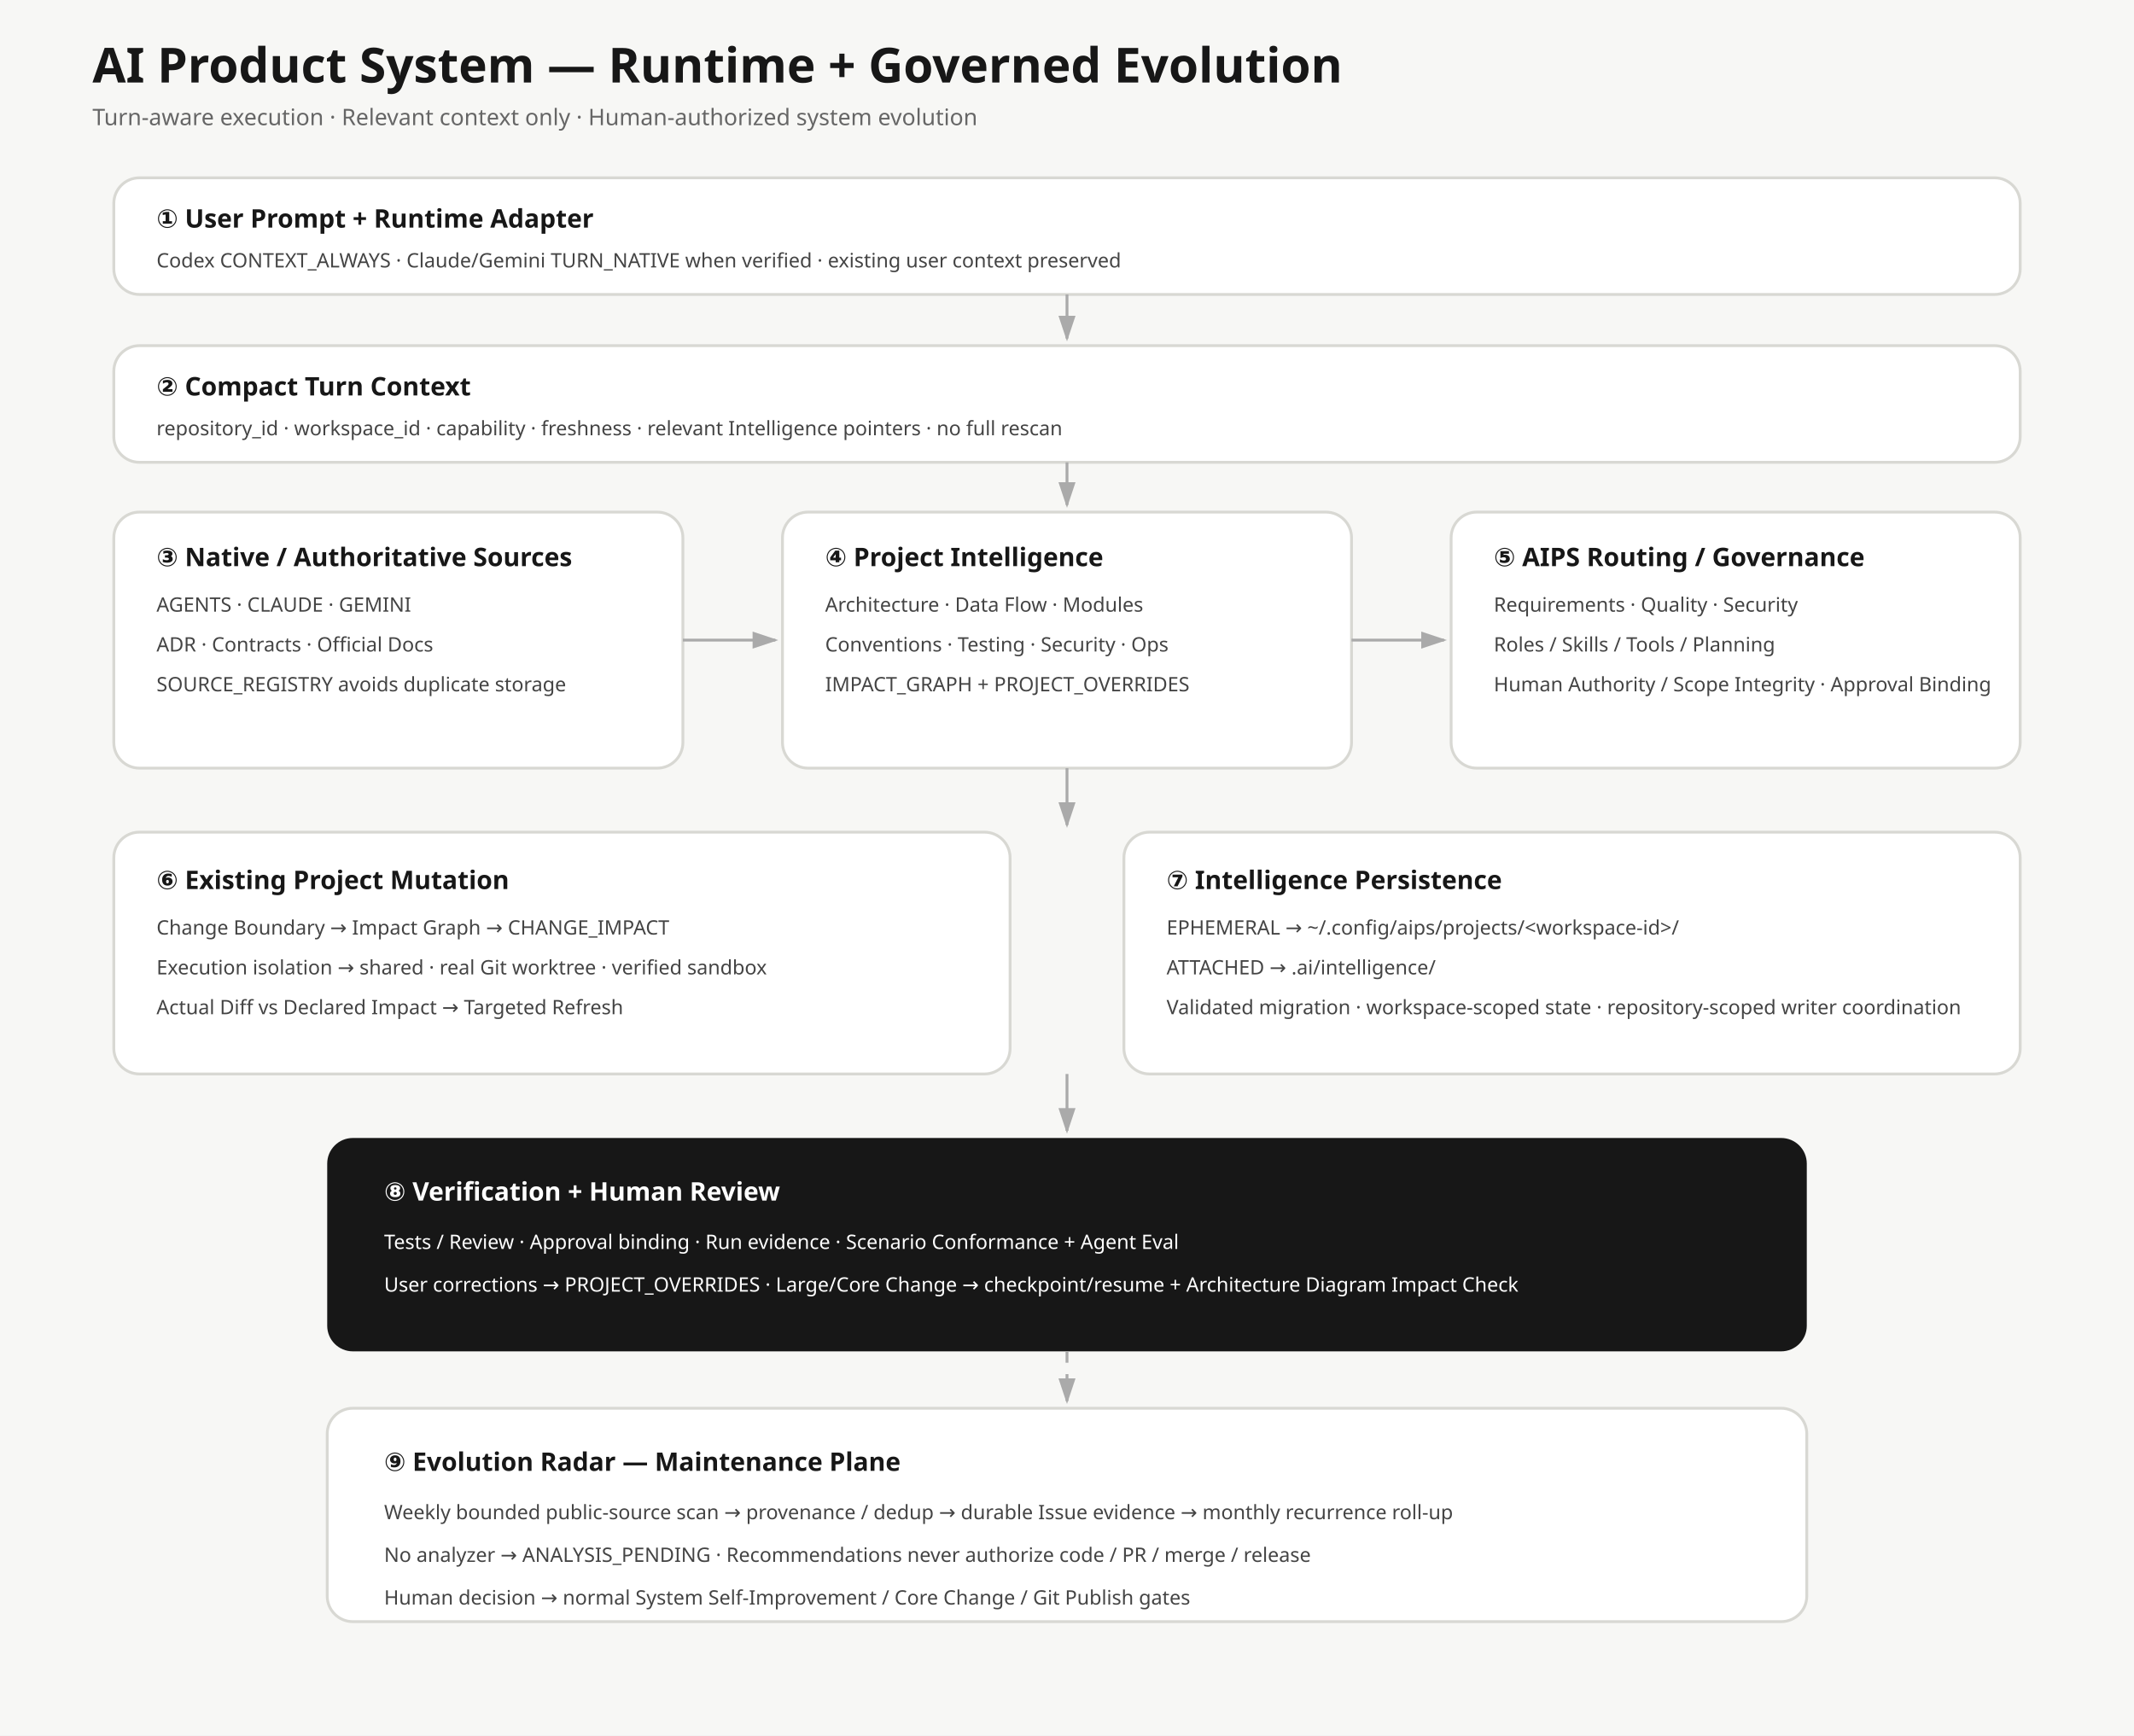
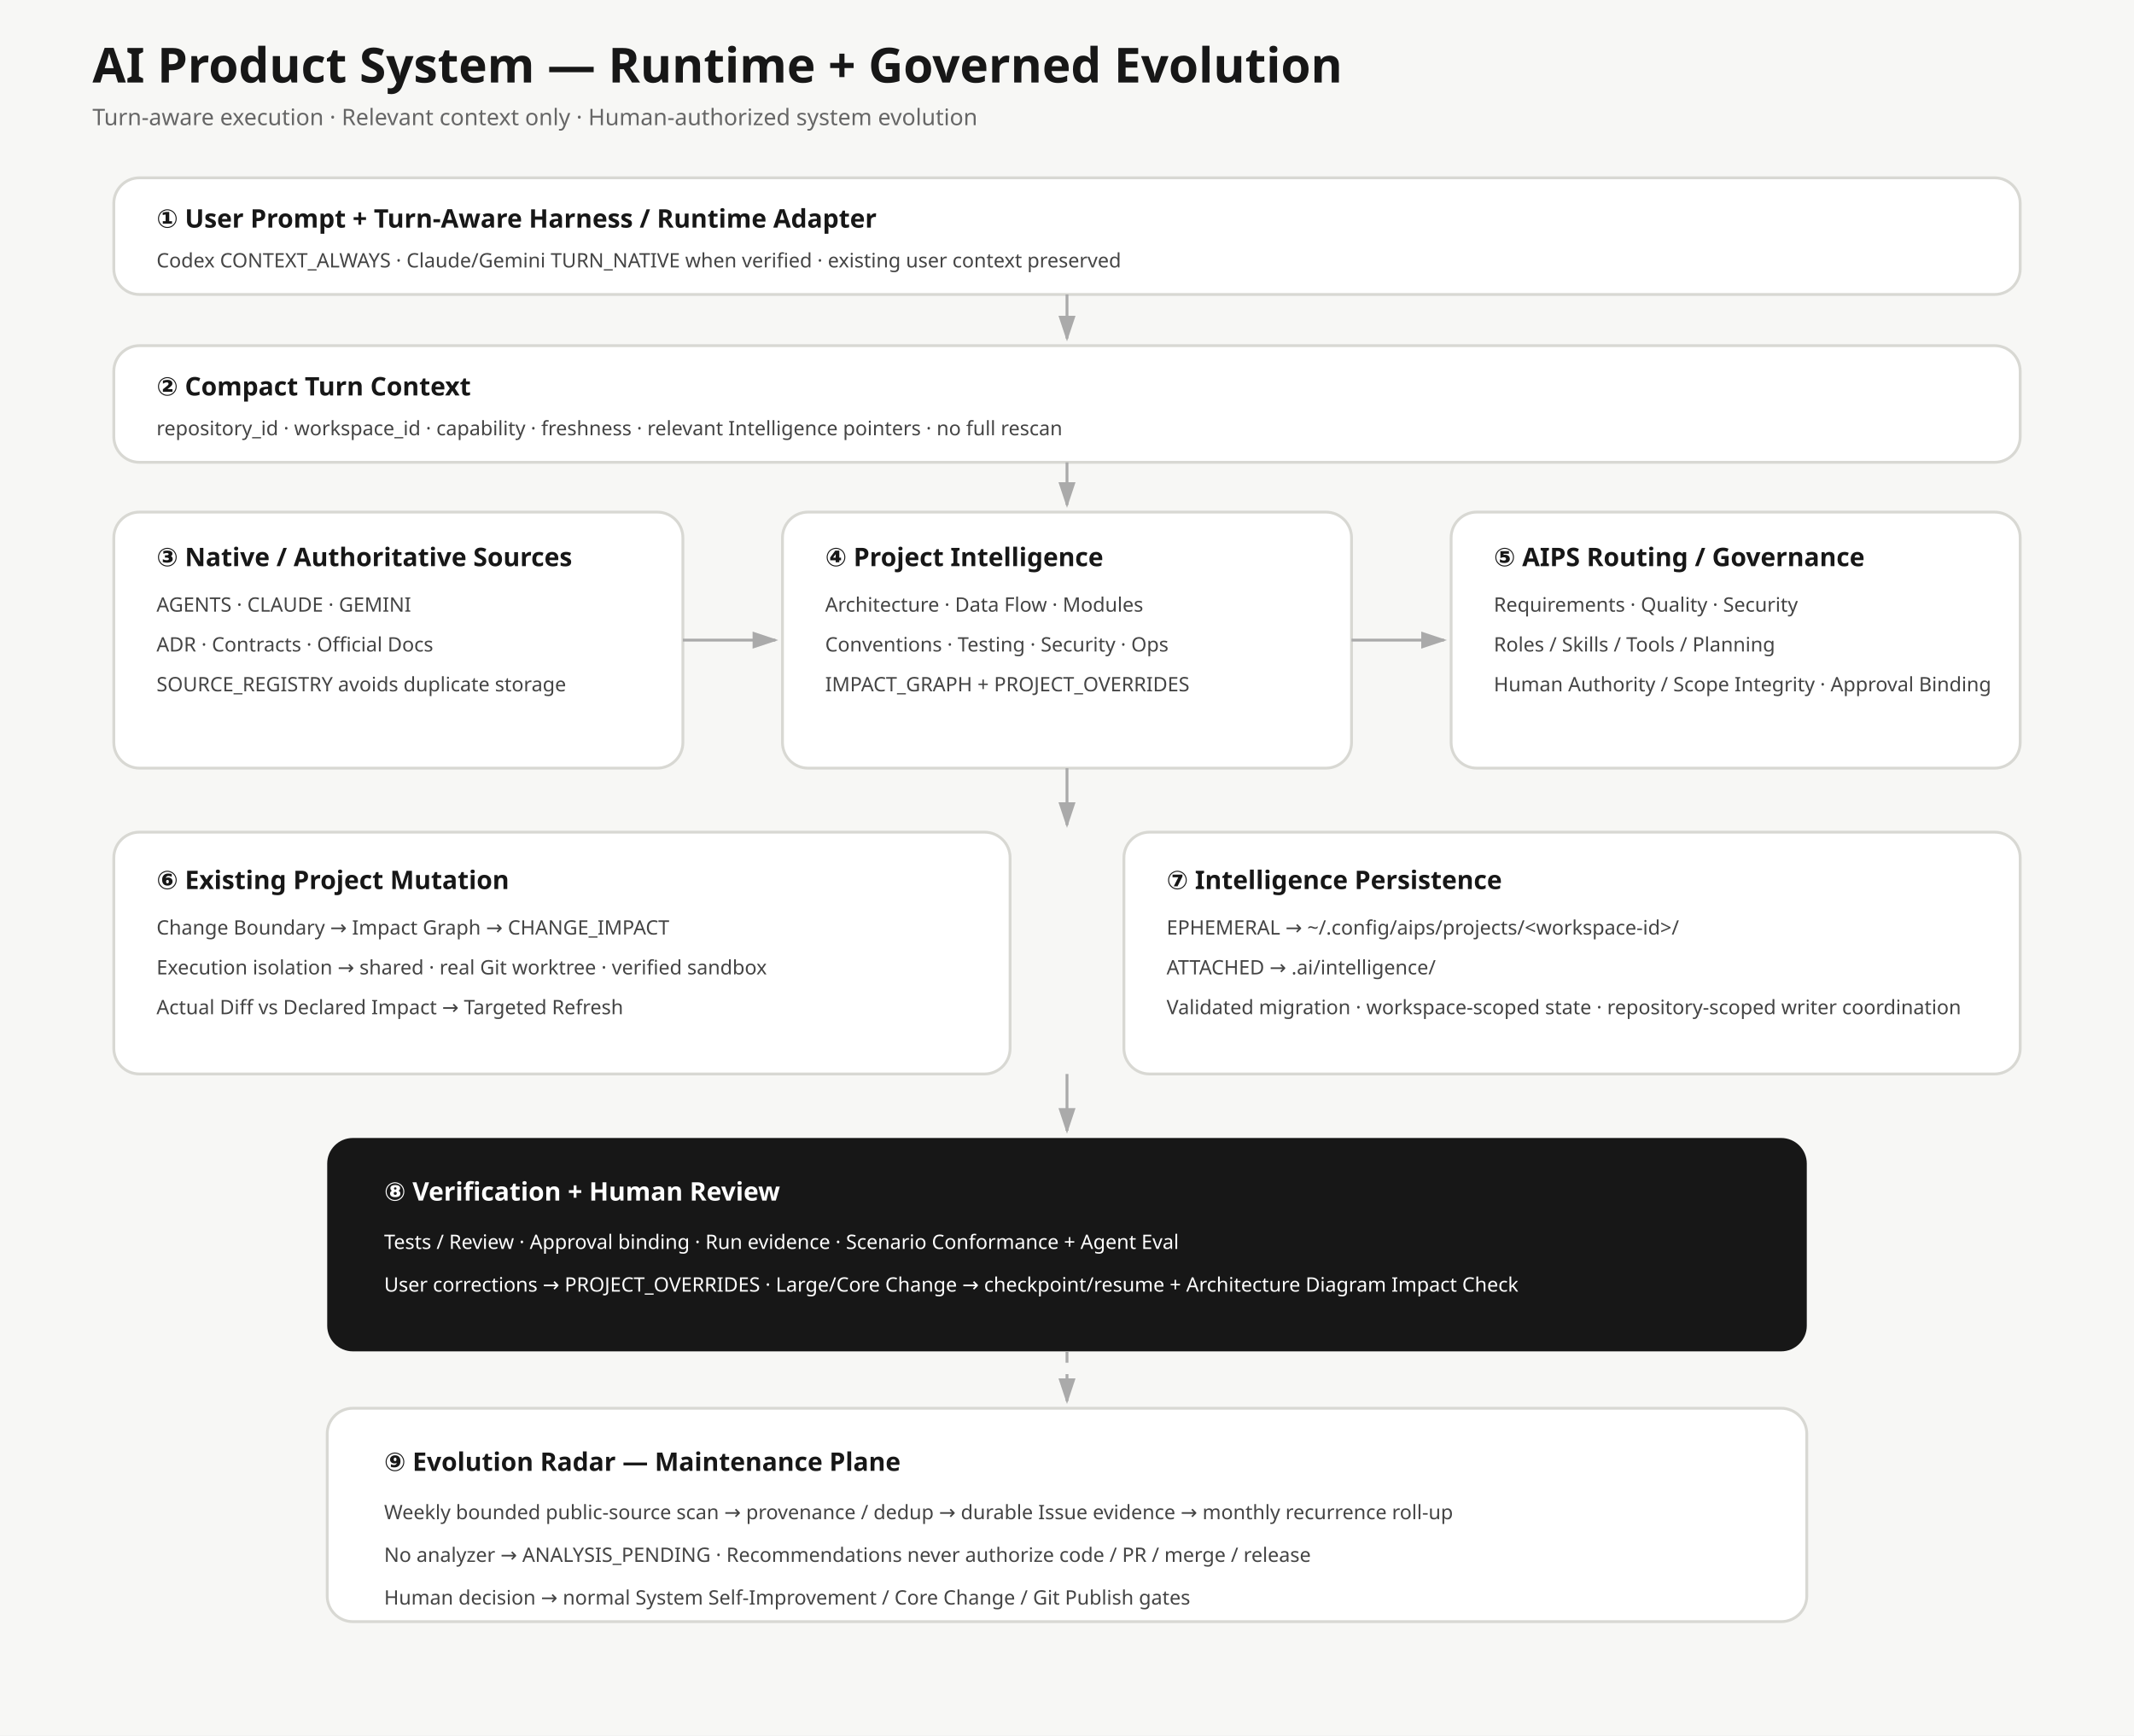
<svg xmlns="http://www.w3.org/2000/svg" width="1500" height="1220" viewBox="0 0 1500 1220">
  <rect width="1500" height="1220" fill="#f7f7f5" />
  <style>.title{font:700 34px system-ui,sans-serif;fill:#171717}.sub{font:400 16px system-ui,sans-serif;fill:#666}.h{font:700 18px system-ui,sans-serif;fill:#171717}.t{font:400 14px system-ui,sans-serif;fill:#444}.box{fill:#fff;stroke:#d8d8d3;stroke-width:2}.dark{fill:#171717}.white{fill:#fff}.line{stroke:#aaa;stroke-width:2;fill:none;marker-end:url(#a)}.dash{stroke:#aaa;stroke-width:2;stroke-dasharray:8 8;fill:none;marker-end:url(#a)}</style>
  <defs>
    <marker id="a" markerWidth="10" markerHeight="10" refX="8" refY="3" orient="auto">
      <path d="M0,0 L0,6 L9,3 z" fill="#aaa" />
    </marker>
  </defs>
  <text x="65" y="58" class="title">AI Product System — Runtime + Governed Evolution</text>
  <text x="65" y="88" class="sub">Turn-aware execution · Relevant context only · Human-authorized system evolution</text>
  <rect x="80" y="125" width="1340" height="82" rx="18" class="box" />
-   <text x="110" y="160" class="h">① User Prompt + Runtime Adapter</text>
+   <text x="110" y="160" class="h">① User Prompt + Turn-Aware Harness / Runtime Adapter</text>
  <text x="110" y="188" class="t">Codex CONTEXT_ALWAYS · Claude/Gemini TURN_NATIVE when verified · existing user context preserved</text>
  <path d="M750 207 L750 238" class="line" />
  <rect x="80" y="243" width="1340" height="82" rx="18" class="box" />
  <text x="110" y="278" class="h">② Compact Turn Context</text>
  <text x="110" y="306" class="t">repository_id · workspace_id · capability · freshness · relevant Intelligence pointers · no full rescan</text>
  <path d="M750 325 L750 355" class="line" />
  <rect x="80" y="360" width="400" height="180" rx="18" class="box" />
  <text x="110" y="398" class="h">③ Native / Authoritative Sources</text>
  <text x="110" y="430" class="t">AGENTS · CLAUDE · GEMINI</text>
  <text x="110" y="458" class="t">ADR · Contracts · Official Docs</text>
  <text x="110" y="486" class="t">SOURCE_REGISTRY avoids duplicate storage</text>
  <rect x="550" y="360" width="400" height="180" rx="18" class="box" />
  <text x="580" y="398" class="h">④ Project Intelligence</text>
  <text x="580" y="430" class="t">Architecture · Data Flow · Modules</text>
  <text x="580" y="458" class="t">Conventions · Testing · Security · Ops</text>
  <text x="580" y="486" class="t">IMPACT_GRAPH + PROJECT_OVERRIDES</text>
  <rect x="1020" y="360" width="400" height="180" rx="18" class="box" />
  <text x="1050" y="398" class="h">⑤ AIPS Routing / Governance</text>
  <text x="1050" y="430" class="t">Requirements · Quality · Security</text>
  <text x="1050" y="458" class="t">Roles / Skills / Tools / Planning</text>
  <text x="1050" y="486" class="t">Human Authority / Scope Integrity · Approval Binding</text>
  <path d="M480 450 L545 450" class="line" />
  <path d="M950 450 L1015 450" class="line" />
  <path d="M750 540 L750 580" class="line" />
  <rect x="80" y="585" width="630" height="170" rx="18" class="box" />
  <text x="110" y="625" class="h">⑥ Existing Project Mutation</text>
  <text x="110" y="657" class="t">Change Boundary → Impact Graph → CHANGE_IMPACT</text>
  <text x="110" y="685" class="t">Execution isolation → shared · real Git worktree · verified sandbox</text>
  <text x="110" y="713" class="t">Actual Diff vs Declared Impact → Targeted Refresh</text>
  <rect x="790" y="585" width="630" height="170" rx="18" class="box" />
  <text x="820" y="625" class="h">⑦ Intelligence Persistence</text>
  <text x="820" y="657" class="t">EPHEMERAL → ~/.config/aips/projects/&lt;workspace-id&gt;/</text>
  <text x="820" y="685" class="t">ATTACHED → .ai/intelligence/</text>
  <text x="820" y="713" class="t">Validated migration · workspace-scoped state · repository-scoped writer coordination</text>
  <path d="M750 755 L750 795" class="line" />
  <rect x="230" y="800" width="1040" height="150" rx="18" class="dark" />
  <text x="270" y="844" class="h white">⑧ Verification + Human Review</text>
  <text x="270" y="878" class="t white">Tests / Review · Approval binding · Run evidence · Scenario Conformance + Agent Eval</text>
  <text x="270" y="908" class="t white">User corrections → PROJECT_OVERRIDES · Large/Core Change → checkpoint/resume + Architecture Diagram Impact Check</text>
  <path d="M750 950 L750 985" class="dash" />
  <rect x="230" y="990" width="1040" height="150" rx="18" class="box" />
  <text x="270" y="1034" class="h">⑨ Evolution Radar — Maintenance Plane</text>
  <text x="270" y="1068" class="t">Weekly bounded public-source scan → provenance / dedup → durable Issue evidence → monthly recurrence roll-up</text>
  <text x="270" y="1098" class="t">No analyzer → ANALYSIS_PENDING · Recommendations never authorize code / PR / merge / release</text>
  <text x="270" y="1128" class="t">Human decision → normal System Self-Improvement / Core Change / Git Publish gates</text>
</svg>
